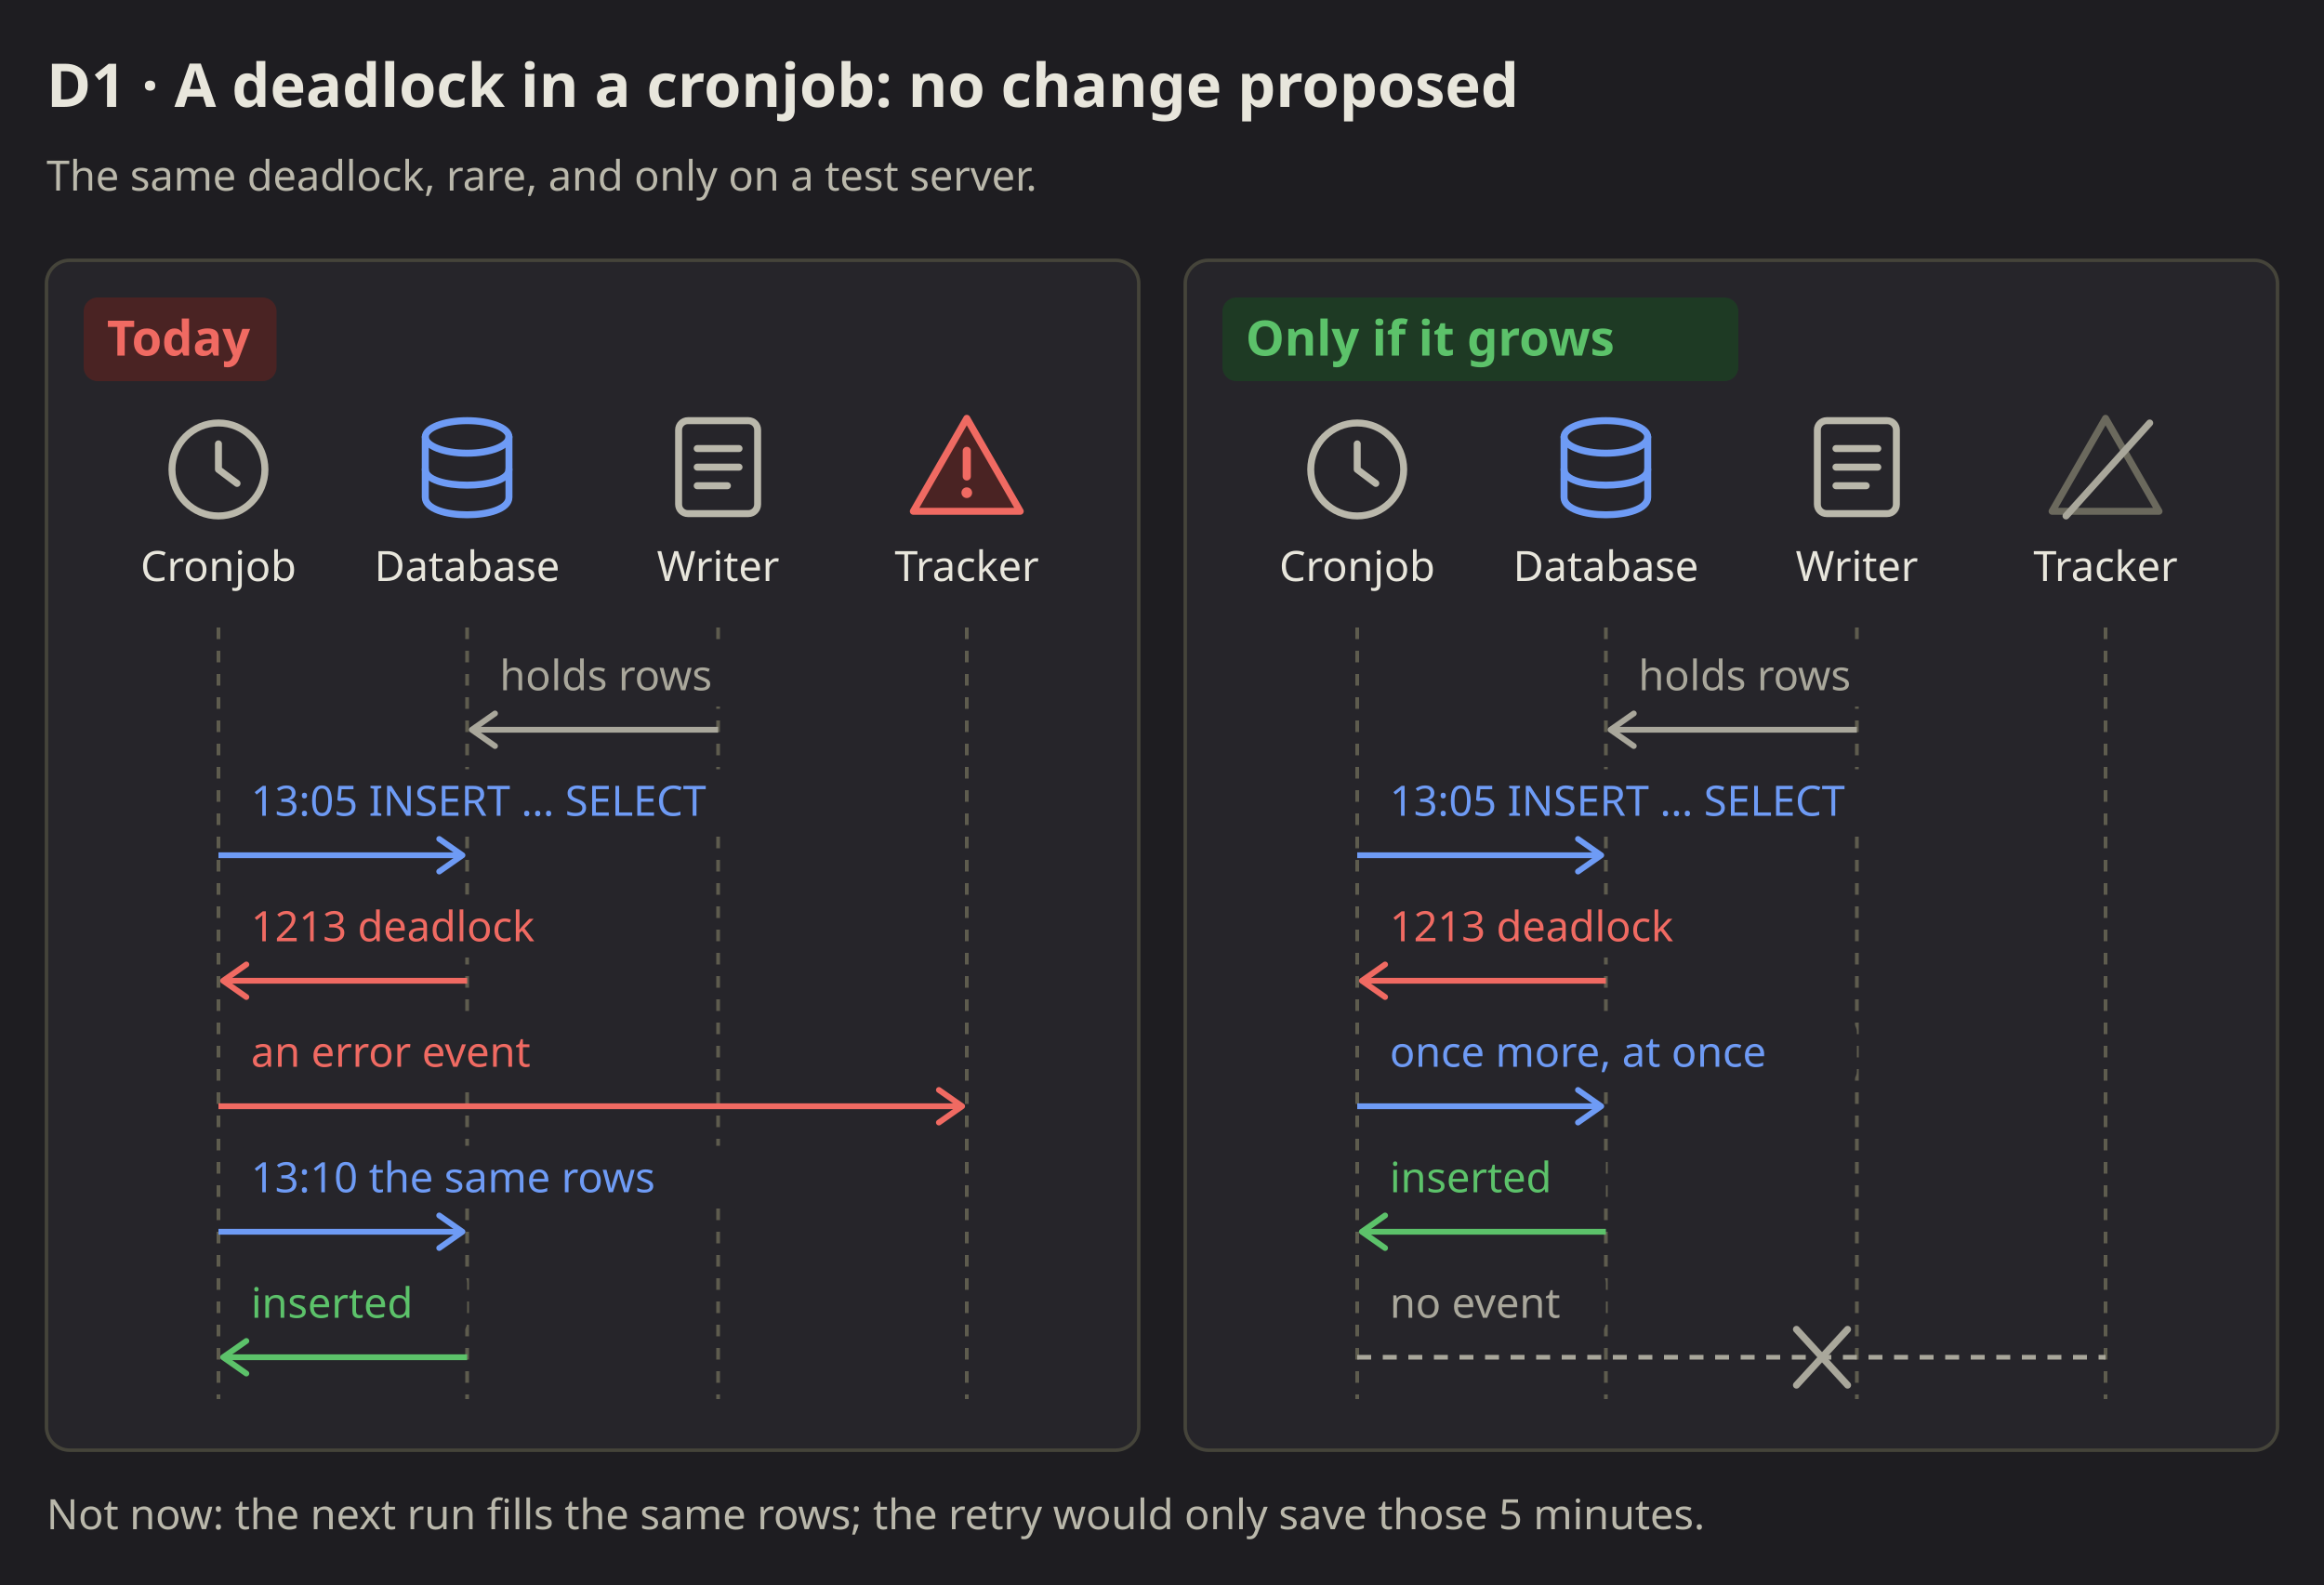
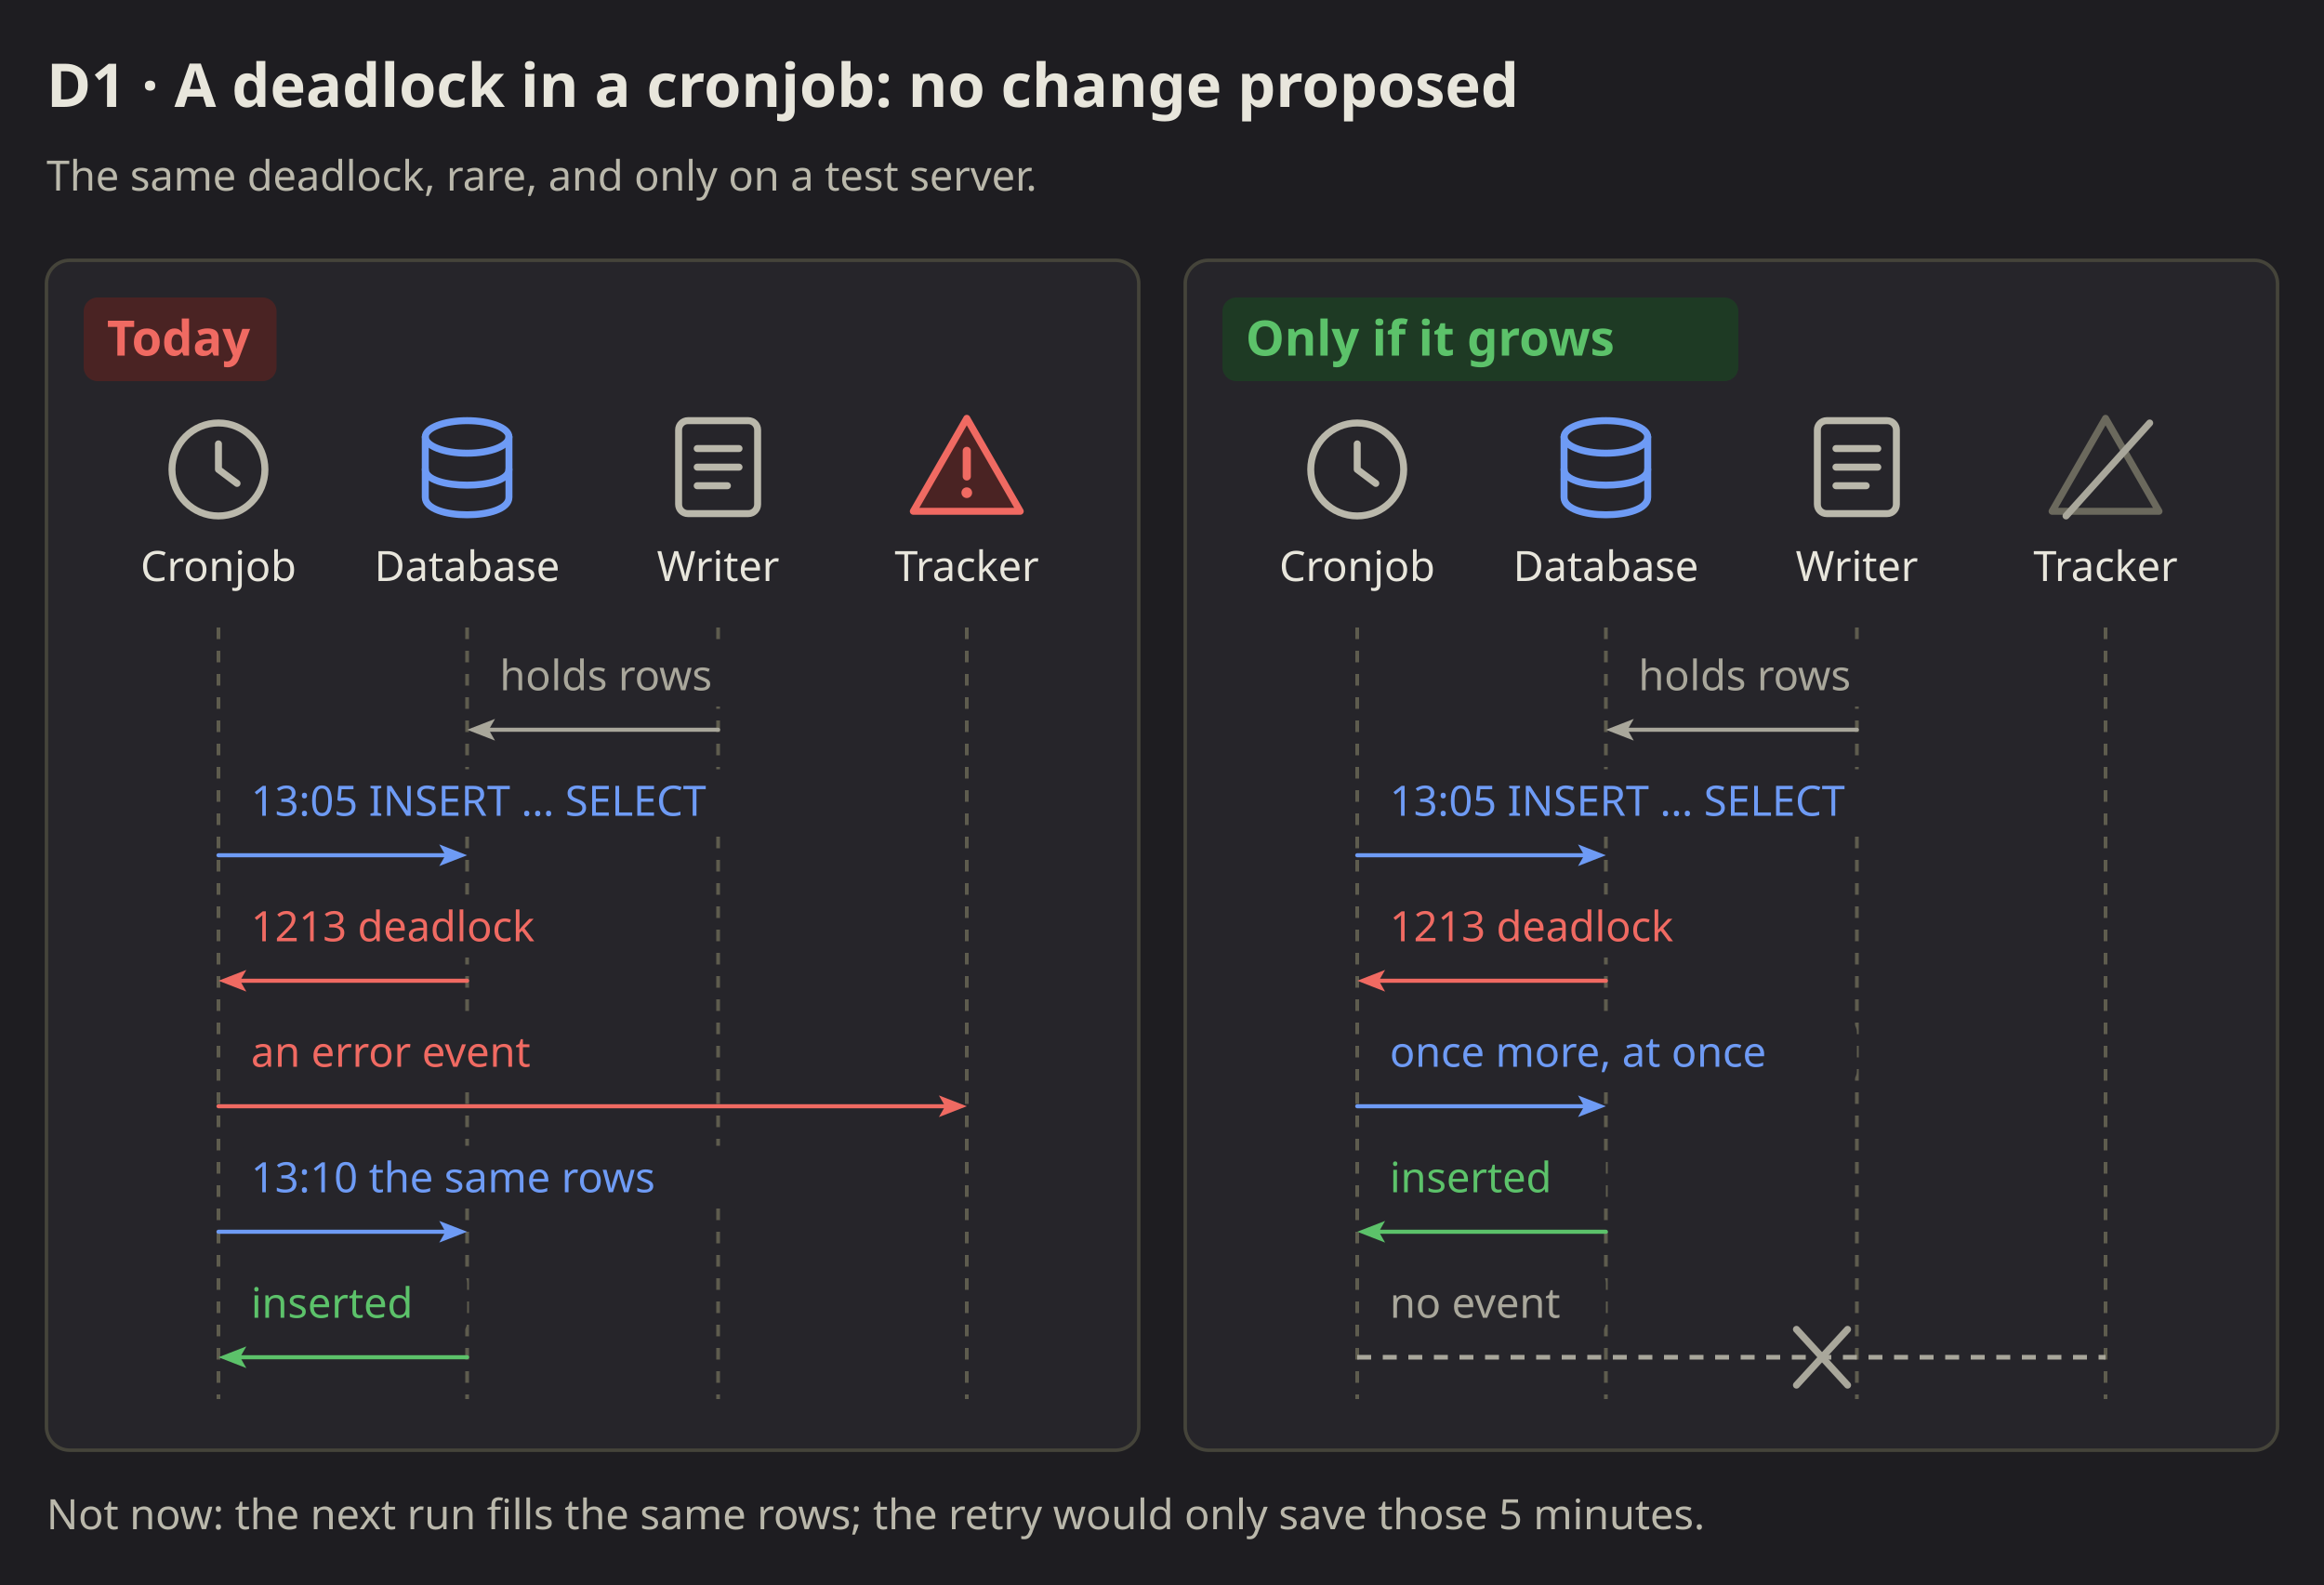
<svg xmlns="http://www.w3.org/2000/svg" viewBox="0 0 1000 682" width="1000" height="682" font-family="Noto Sans, Ubuntu, system-ui, sans-serif">
+   <defs>
+     <marker id="arrow-text" viewBox="0 0 12 12" refX="8" refY="6" markerUnits="userSpaceOnUse" markerWidth="16" markerHeight="16" orient="auto-start-reverse">
+       <path d="M2 2.5 L11 6 L2 9.5 L4 6 z" fill="#E8E6DC" stroke-linejoin="round" />
+     </marker>
+     <marker id="arrow-blue" viewBox="0 0 12 12" refX="8" refY="6" markerUnits="userSpaceOnUse" markerWidth="16" markerHeight="16" orient="auto-start-reverse">
+       <path d="M2 2.5 L11 6 L2 9.5 L4 6 z" fill="#6E9BF5" stroke-linejoin="round" />
+     </marker>
+     <marker id="arrow-red" viewBox="0 0 12 12" refX="8" refY="6" markerUnits="userSpaceOnUse" markerWidth="16" markerHeight="16" orient="auto-start-reverse">
+       <path d="M2 2.5 L11 6 L2 9.5 L4 6 z" fill="#F06A62" stroke-linejoin="round" />
+     </marker>
+     <marker id="arrow-green" viewBox="0 0 12 12" refX="8" refY="6" markerUnits="userSpaceOnUse" markerWidth="16" markerHeight="16" orient="auto-start-reverse">
+       <path d="M2 2.5 L11 6 L2 9.5 L4 6 z" fill="#5CC26A" stroke-linejoin="round" />
+     </marker>
+     <marker id="arrow-grey" viewBox="0 0 12 12" refX="8" refY="6" markerUnits="userSpaceOnUse" markerWidth="16" markerHeight="16" orient="auto-start-reverse">
+       <path d="M2 2.5 L11 6 L2 9.5 L4 6 z" fill="#A9A79B" stroke-linejoin="round" />
+     </marker>
+   </defs>
  <rect width="1000" height="682" fill="#1E1D21" />
  <text x="20" y="46" font-size="26" font-weight="700" fill="#E8E6DC">D1 · A deadlock in a cronjob: no change proposed</text>
  <text x="20" y="82" font-size="18" fill="#BAB8AB">The same deadlock, rare, and only on a test server.</text>
  <rect x="20" y="112" width="470" height="512" rx="10" fill="#26252A" stroke="#45443A" stroke-width="1.5" />
  <circle cx="94" cy="202" r="20" stroke="#BAB8AB" stroke-width="3" fill="none" stroke-linejoin="round" stroke-linecap="round" />
  <path d="M94 191 V202 L102 208" stroke="#BAB8AB" stroke-width="3" fill="none" stroke-linejoin="round" stroke-linecap="round" />
  <line x1="94" y1="270" x2="94" y2="602" stroke="#5E5C4E" stroke-width="1.6" stroke-dasharray="5 5" />
  <path d="M183 188 V214 C183 224 219 224 219 214 V188" stroke="#6E9BF5" stroke-width="3" fill="none" stroke-linejoin="round" stroke-linecap="round" />
  <ellipse cx="201" cy="188" rx="18" ry="7" stroke="#6E9BF5" stroke-width="3" fill="none" stroke-linejoin="round" stroke-linecap="round" />
  <path d="M183 202 C183 211 219 211 219 202" stroke="#6E9BF5" stroke-width="3" fill="none" stroke-linejoin="round" stroke-linecap="round" />
  <line x1="201" y1="270" x2="201" y2="602" stroke="#5E5C4E" stroke-width="1.6" stroke-dasharray="5 5" />
  <rect x="292" y="181" width="34" height="40" rx="4" stroke="#BAB8AB" stroke-width="3" fill="none" stroke-linejoin="round" stroke-linecap="round" />
  <path d="M300 193 H318 M300 201 H318 M300 209 H313" stroke="#BAB8AB" stroke-width="3" fill="none" stroke-linejoin="round" stroke-linecap="round" />
  <line x1="309" y1="270" x2="309" y2="602" stroke="#5E5C4E" stroke-width="1.6" stroke-dasharray="5 5" />
  <path d="M416 180 L439 220 H393 Z" fill="#4A2323" stroke="#F06A62" stroke-width="3" stroke-linejoin="round" />
  <path d="M416 194 V205" stroke="#F06A62" stroke-width="3.5" stroke-linecap="round" />
  <circle cx="416" cy="212" r="2.3" fill="#F06A62" />
  <line x1="416" y1="270" x2="416" y2="602" stroke="#5E5C4E" stroke-width="1.6" stroke-dasharray="5 5" />
-   <line x1="309" y1="314" x2="204" y2="314" stroke="#A9A79B" stroke-width="2.5" />
-   <path d="M213 307 L203 314 L213 321" fill="none" stroke="#A9A79B" stroke-width="2.5" stroke-linejoin="round" stroke-linecap="round" />
-   <line x1="94" y1="368" x2="198" y2="368" stroke="#6E9BF5" stroke-width="2.5" />
-   <path d="M189 361 L199 368 L189 375" fill="none" stroke="#6E9BF5" stroke-width="2.5" stroke-linejoin="round" stroke-linecap="round" />
-   <line x1="201" y1="422" x2="97" y2="422" stroke="#F06A62" stroke-width="2.5" />
-   <path d="M106 415 L96 422 L106 429" fill="none" stroke="#F06A62" stroke-width="2.5" stroke-linejoin="round" stroke-linecap="round" />
-   <line x1="94" y1="476" x2="413" y2="476" stroke="#F06A62" stroke-width="2.5" />
-   <path d="M404 469 L414 476 L404 483" fill="none" stroke="#F06A62" stroke-width="2.5" stroke-linejoin="round" stroke-linecap="round" />
-   <line x1="94" y1="530" x2="198" y2="530" stroke="#6E9BF5" stroke-width="2.5" />
-   <path d="M189 523 L199 530 L189 537" fill="none" stroke="#6E9BF5" stroke-width="2.5" stroke-linejoin="round" stroke-linecap="round" />
-   <line x1="201" y1="584" x2="97" y2="584" stroke="#5CC26A" stroke-width="2.5" />
-   <path d="M106 577 L96 584 L106 591" fill="none" stroke="#5CC26A" stroke-width="2.5" stroke-linejoin="round" stroke-linecap="round" />
+   <line x1="309" y1="314" x2="205" y2="314" stroke="#A9A79B" stroke-width="1.75" stroke-linecap="round" marker-end="url(#arrow-grey)" />
+   <line x1="94" y1="368" x2="197" y2="368" stroke="#6E9BF5" stroke-width="1.75" stroke-linecap="round" marker-end="url(#arrow-blue)" />
+   <line x1="201" y1="422" x2="98" y2="422" stroke="#F06A62" stroke-width="1.75" stroke-linecap="round" marker-end="url(#arrow-red)" />
+   <line x1="94" y1="476" x2="412" y2="476" stroke="#F06A62" stroke-width="1.75" stroke-linecap="round" marker-end="url(#arrow-red)" />
+   <line x1="94" y1="530" x2="197" y2="530" stroke="#6E9BF5" stroke-width="1.75" stroke-linecap="round" marker-end="url(#arrow-blue)" />
+   <line x1="201" y1="584" x2="98" y2="584" stroke="#5CC26A" stroke-width="1.75" stroke-linecap="round" marker-end="url(#arrow-green)" />
  <rect x="510" y="112" width="470" height="512" rx="10" fill="#26252A" stroke="#45443A" stroke-width="1.5" />
  <circle cx="584" cy="202" r="20" stroke="#BAB8AB" stroke-width="3" fill="none" stroke-linejoin="round" stroke-linecap="round" />
  <path d="M584 191 V202 L592 208" stroke="#BAB8AB" stroke-width="3" fill="none" stroke-linejoin="round" stroke-linecap="round" />
  <line x1="584" y1="270" x2="584" y2="602" stroke="#5E5C4E" stroke-width="1.6" stroke-dasharray="5 5" />
  <path d="M673 188 V214 C673 224 709 224 709 214 V188" stroke="#6E9BF5" stroke-width="3" fill="none" stroke-linejoin="round" stroke-linecap="round" />
  <ellipse cx="691" cy="188" rx="18" ry="7" stroke="#6E9BF5" stroke-width="3" fill="none" stroke-linejoin="round" stroke-linecap="round" />
  <path d="M673 202 C673 211 709 211 709 202" stroke="#6E9BF5" stroke-width="3" fill="none" stroke-linejoin="round" stroke-linecap="round" />
  <line x1="691" y1="270" x2="691" y2="602" stroke="#5E5C4E" stroke-width="1.6" stroke-dasharray="5 5" />
  <rect x="782" y="181" width="34" height="40" rx="4" stroke="#BAB8AB" stroke-width="3" fill="none" stroke-linejoin="round" stroke-linecap="round" />
  <path d="M790 193 H808 M790 201 H808 M790 209 H803" stroke="#BAB8AB" stroke-width="3" fill="none" stroke-linejoin="round" stroke-linecap="round" />
  <line x1="799" y1="270" x2="799" y2="602" stroke="#5E5C4E" stroke-width="1.6" stroke-dasharray="5 5" />
  <path d="M906 180 L929 220 H883 Z" fill="none" stroke="#6B695D" stroke-width="3" stroke-linejoin="round" />
  <path d="M925 182 L889 222" stroke="#A9A79B" stroke-width="3" stroke-linecap="round" />
  <line x1="906" y1="270" x2="906" y2="602" stroke="#5E5C4E" stroke-width="1.6" stroke-dasharray="5 5" />
-   <line x1="799" y1="314" x2="694" y2="314" stroke="#A9A79B" stroke-width="2.5" />
-   <path d="M703 307 L693 314 L703 321" fill="none" stroke="#A9A79B" stroke-width="2.5" stroke-linejoin="round" stroke-linecap="round" />
-   <line x1="584" y1="368" x2="688" y2="368" stroke="#6E9BF5" stroke-width="2.5" />
-   <path d="M679 361 L689 368 L679 375" fill="none" stroke="#6E9BF5" stroke-width="2.5" stroke-linejoin="round" stroke-linecap="round" />
-   <line x1="691" y1="422" x2="587" y2="422" stroke="#F06A62" stroke-width="2.5" />
-   <path d="M596 415 L586 422 L596 429" fill="none" stroke="#F06A62" stroke-width="2.5" stroke-linejoin="round" stroke-linecap="round" />
-   <line x1="584" y1="476" x2="688" y2="476" stroke="#6E9BF5" stroke-width="2.5" />
-   <path d="M679 469 L689 476 L679 483" fill="none" stroke="#6E9BF5" stroke-width="2.5" stroke-linejoin="round" stroke-linecap="round" />
-   <line x1="691" y1="530" x2="587" y2="530" stroke="#5CC26A" stroke-width="2.5" />
-   <path d="M596 523 L586 530 L596 537" fill="none" stroke="#5CC26A" stroke-width="2.5" stroke-linejoin="round" stroke-linecap="round" />
+   <line x1="799" y1="314" x2="695" y2="314" stroke="#A9A79B" stroke-width="1.75" stroke-linecap="round" marker-end="url(#arrow-grey)" />
+   <line x1="584" y1="368" x2="687" y2="368" stroke="#6E9BF5" stroke-width="1.75" stroke-linecap="round" marker-end="url(#arrow-blue)" />
+   <line x1="691" y1="422" x2="588" y2="422" stroke="#F06A62" stroke-width="1.75" stroke-linecap="round" marker-end="url(#arrow-red)" />
+   <line x1="584" y1="476" x2="687" y2="476" stroke="#6E9BF5" stroke-width="1.75" stroke-linecap="round" marker-end="url(#arrow-blue)" />
+   <line x1="691" y1="530" x2="588" y2="530" stroke="#5CC26A" stroke-width="1.75" stroke-linecap="round" marker-end="url(#arrow-green)" />
  <line x1="584" y1="584" x2="906" y2="584" stroke="#A9A79B" stroke-width="2" stroke-dasharray="6 5" />
  <path d="M773 572 L795 596 M795 572 L773 596" stroke="#A9A79B" stroke-width="3" stroke-linecap="round" />
  <text x="94" y="250" font-size="18" text-anchor="middle" fill="#E8E6DC">Cronjob</text>
  <text x="201" y="250" font-size="18" text-anchor="middle" fill="#E8E6DC">Database</text>
  <text x="309" y="250" font-size="18" text-anchor="middle" fill="#E8E6DC">Writer</text>
  <text x="416" y="250" font-size="18" text-anchor="middle" fill="#E8E6DC">Tracker</text>
  <rect x="209" y="277" width="120" height="27" rx="5" fill="#26252A" />
  <text x="215" y="297" font-size="18" fill="#A9A79B">holds rows</text>
  <rect x="102" y="331" width="239" height="27" rx="5" fill="#26252A" />
  <text x="108" y="351" font-size="18" fill="#6E9BF5">13:05 INSERT … SELECT</text>
  <rect x="102" y="385" width="153" height="27" rx="5" fill="#26252A" />
  <text x="108" y="405" font-size="18" fill="#F06A62">1213 deadlock</text>
  <rect x="102" y="439" width="164" height="27" rx="5" fill="#26252A" />
  <text x="108" y="459" font-size="18" fill="#F06A62">an error event</text>
  <rect x="102" y="493" width="218" height="27" rx="5" fill="#26252A" />
  <text x="108" y="513" font-size="18" fill="#6E9BF5">13:10 the same rows</text>
  <rect x="102" y="547" width="99" height="27" rx="5" fill="#26252A" />
  <text x="108" y="567" font-size="18" fill="#5CC26A">inserted</text>
  <rect x="36" y="128" width="83" height="36" rx="6" fill="#4A2323" />
  <text x="46" y="153" font-size="21" font-weight="700" fill="#F06A62">Today</text>
  <text x="584" y="250" font-size="18" text-anchor="middle" fill="#E8E6DC">Cronjob</text>
  <text x="691" y="250" font-size="18" text-anchor="middle" fill="#E8E6DC">Database</text>
  <text x="799" y="250" font-size="18" text-anchor="middle" fill="#E8E6DC">Writer</text>
  <text x="906" y="250" font-size="18" text-anchor="middle" fill="#E8E6DC">Tracker</text>
  <rect x="699" y="277" width="120" height="27" rx="5" fill="#26252A" />
  <text x="705" y="297" font-size="18" fill="#A9A79B">holds rows</text>
  <rect x="592" y="331" width="239" height="27" rx="5" fill="#26252A" />
  <text x="598" y="351" font-size="18" fill="#6E9BF5">13:05 INSERT … SELECT</text>
  <rect x="592" y="385" width="153" height="27" rx="5" fill="#26252A" />
  <text x="598" y="405" font-size="18" fill="#F06A62">1213 deadlock</text>
  <rect x="592" y="439" width="207" height="27" rx="5" fill="#26252A" />
  <text x="598" y="459" font-size="18" fill="#6E9BF5">once more, at once</text>
  <rect x="592" y="493" width="99" height="27" rx="5" fill="#26252A" />
  <text x="598" y="513" font-size="18" fill="#5CC26A">inserted</text>
  <rect x="592" y="547" width="99" height="27" rx="5" fill="#26252A" />
  <text x="598" y="567" font-size="18" fill="#A9A79B">no event</text>
  <rect x="526" y="128" width="222" height="36" rx="6" fill="#1E3A24" />
  <text x="536" y="153" font-size="21" font-weight="700" fill="#5CC26A">Only if it grows</text>
  <text x="20" y="658" font-size="18" fill="#BAB8AB">Not now: the next run fills the same rows; the retry would only save those 5 minutes.</text>
</svg>
